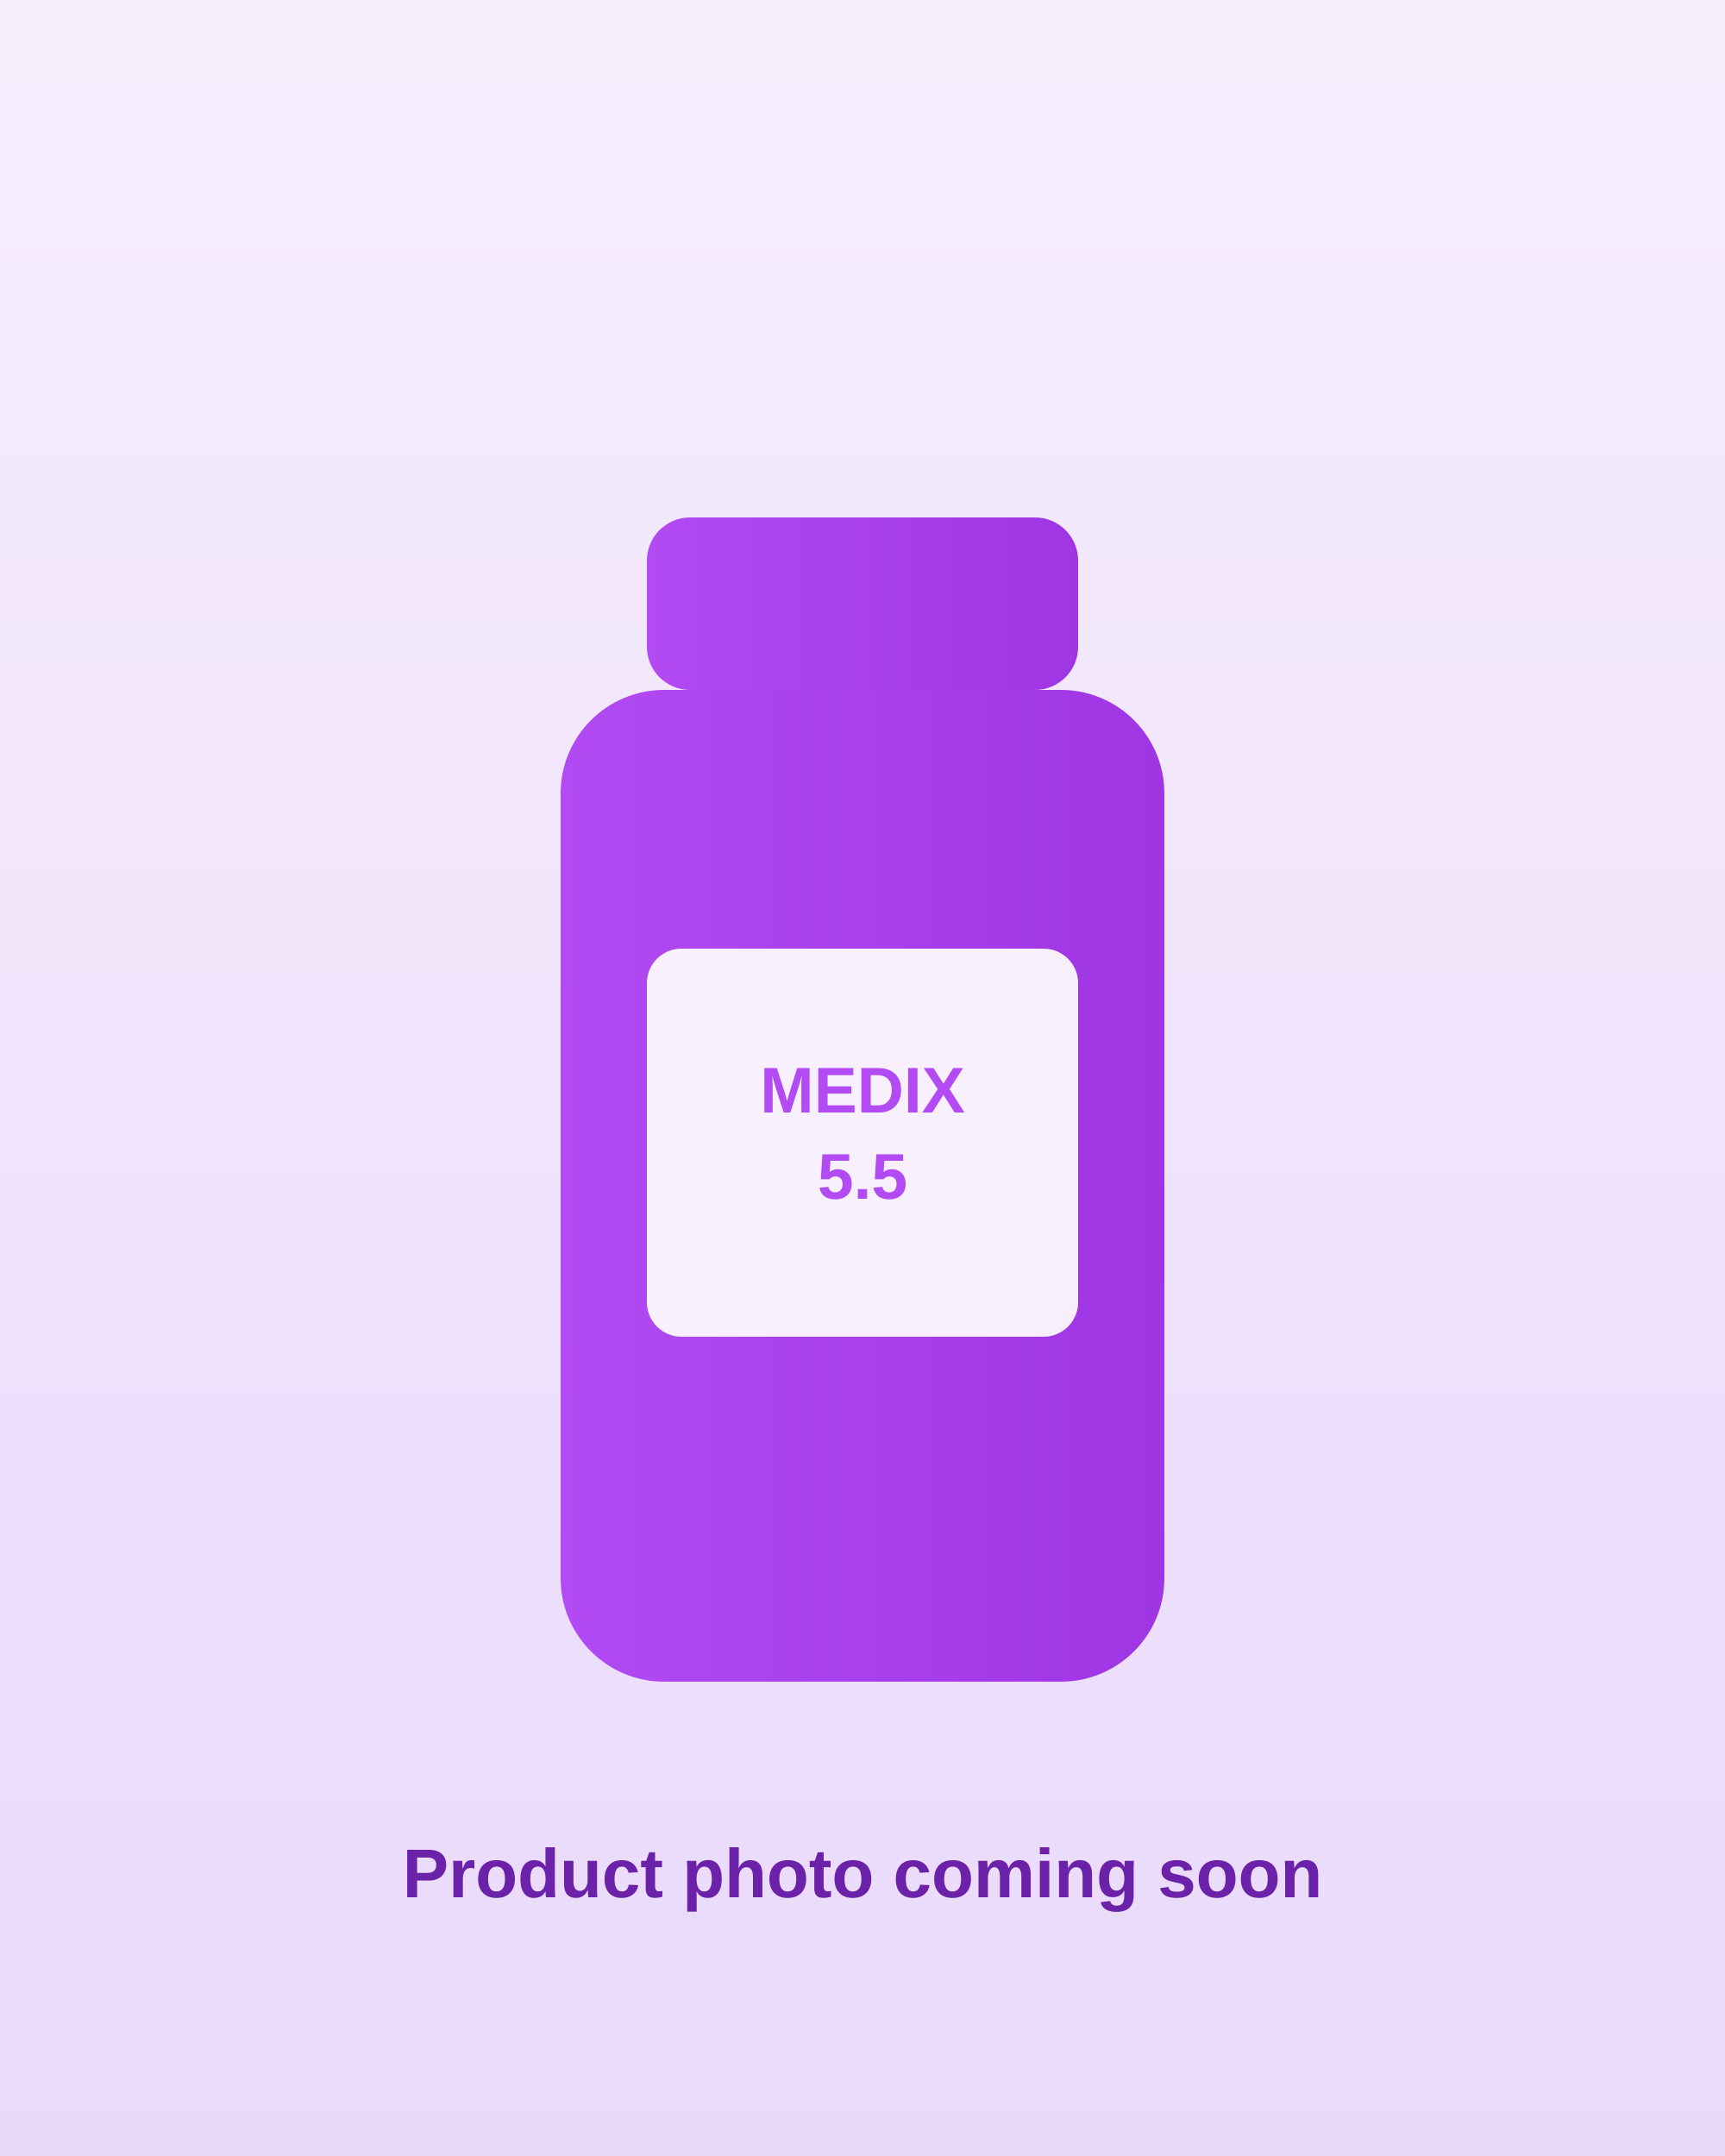
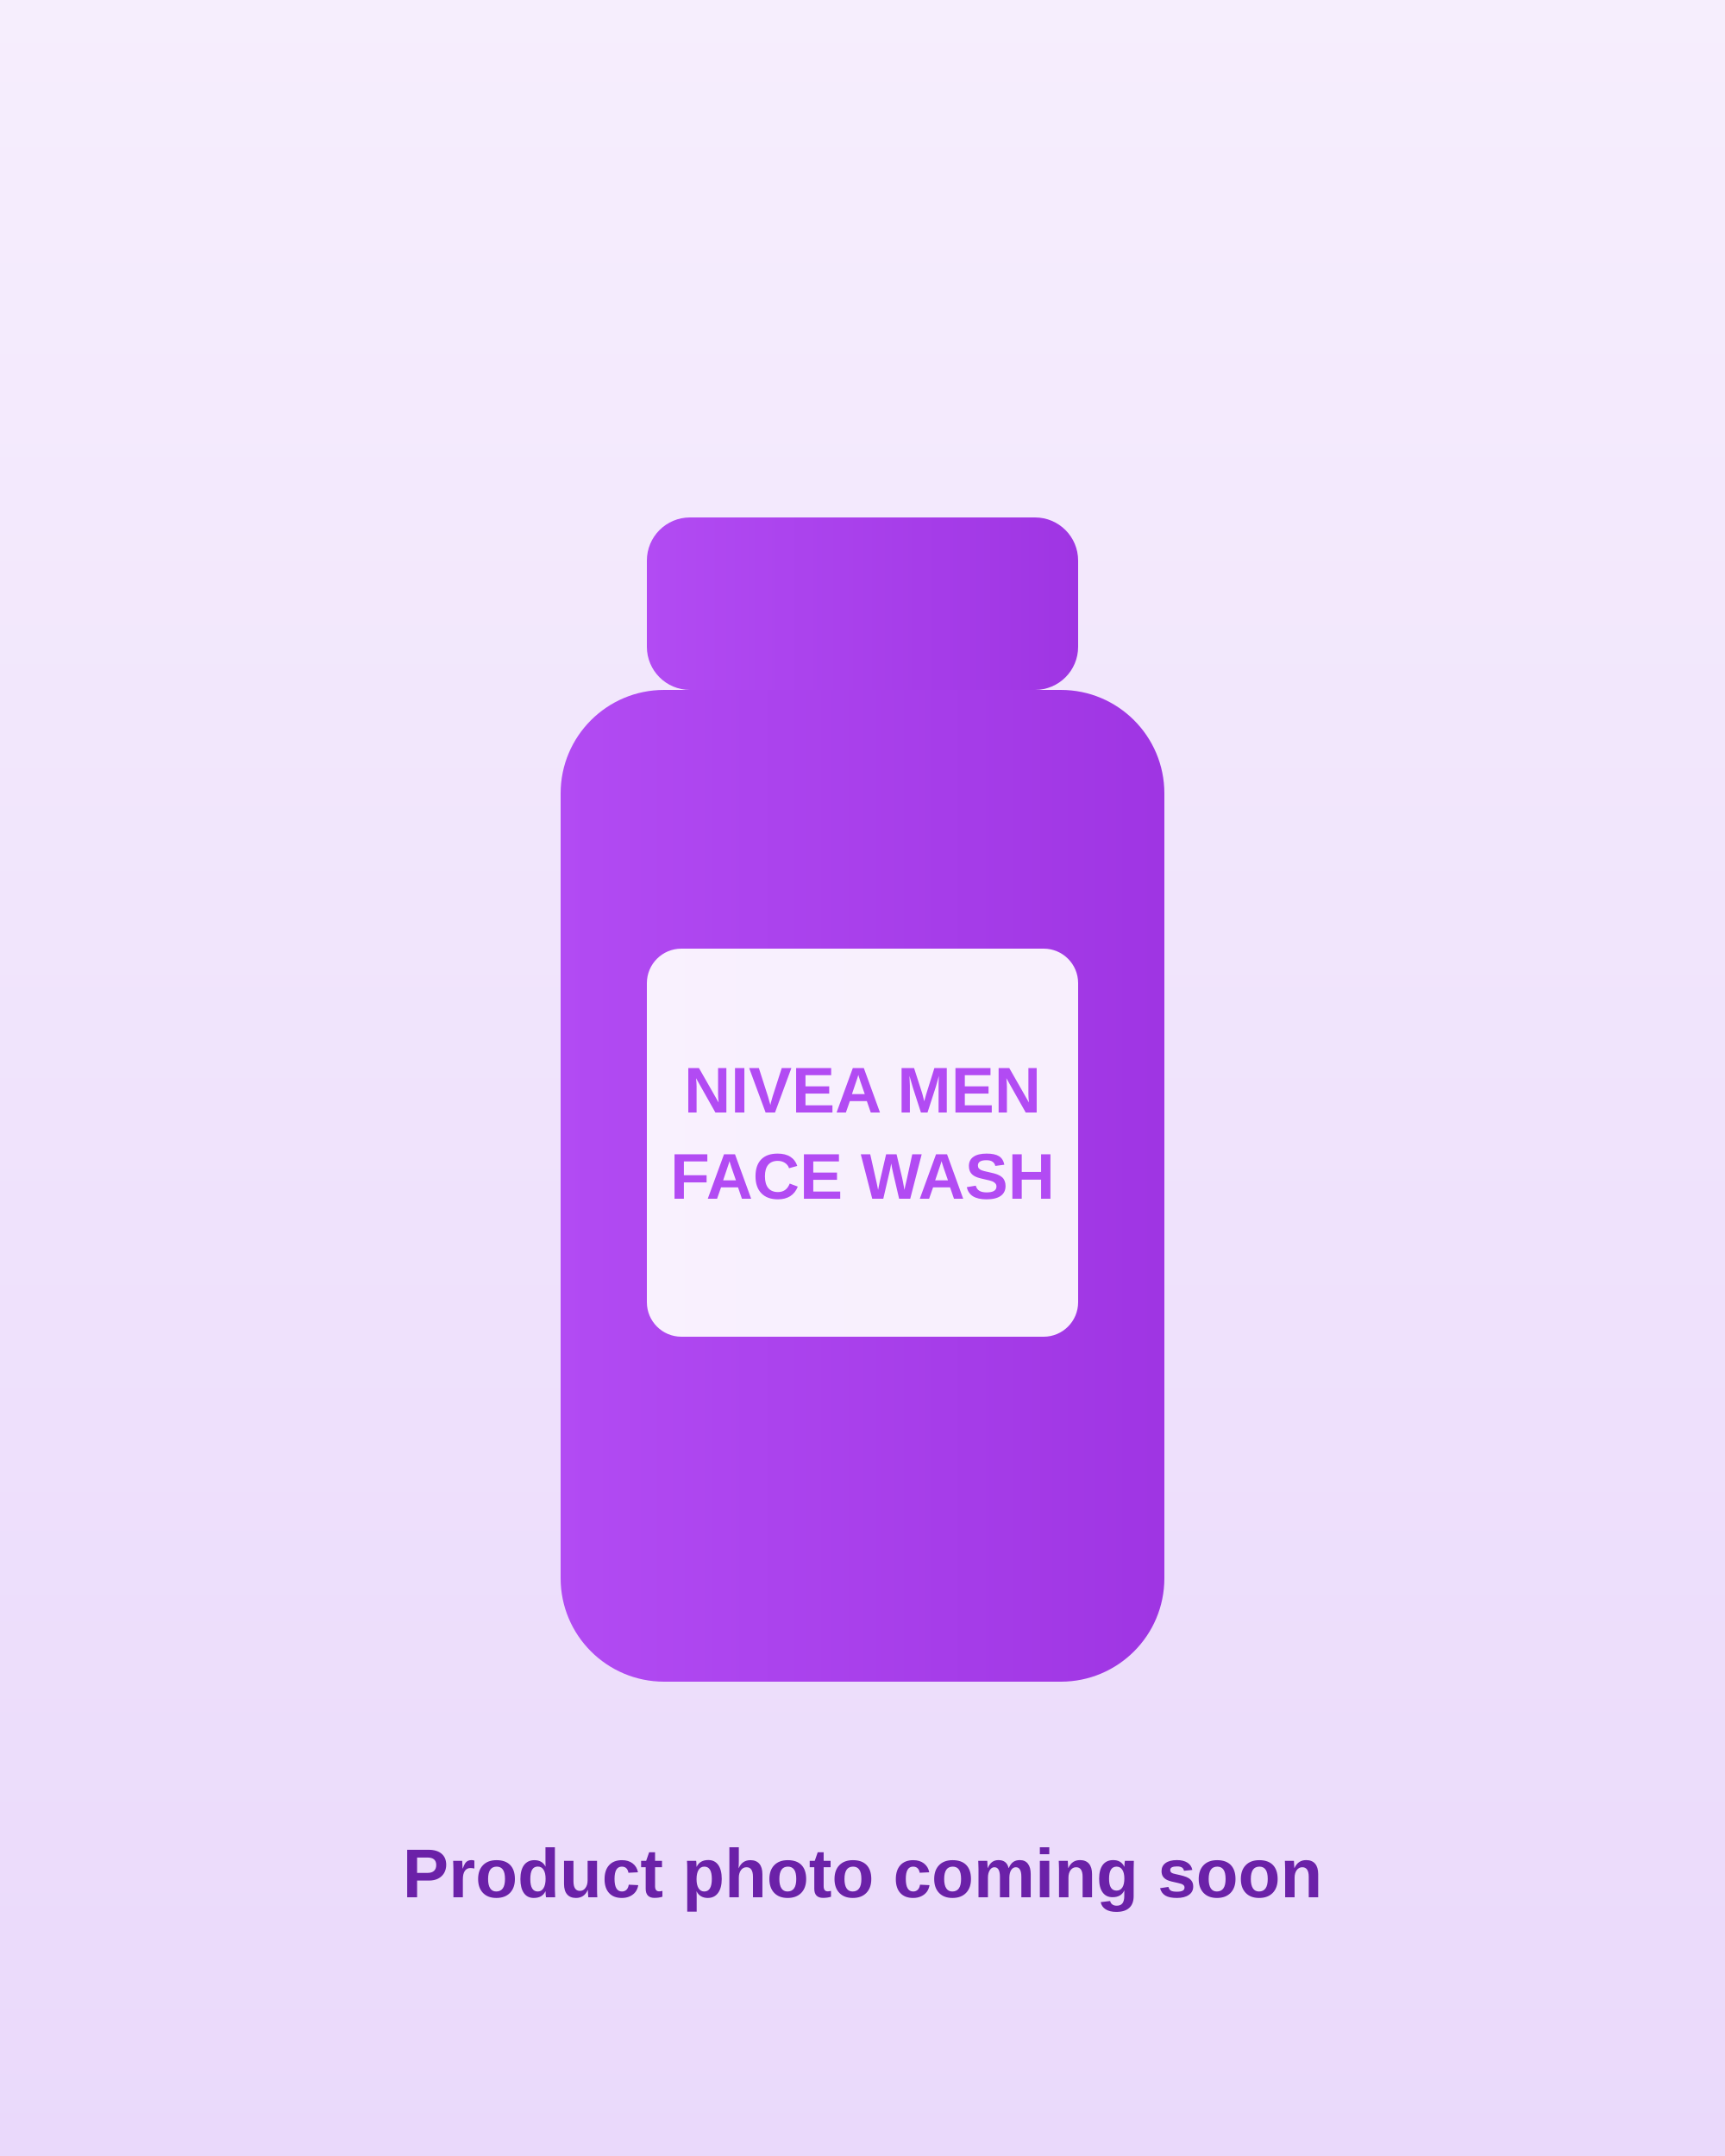
<svg xmlns="http://www.w3.org/2000/svg" viewBox="0 0 400 500" width="400" height="500">
  <defs>
    <linearGradient id="bg" x1="0" y1="0" x2="0" y2="1">
      <stop offset="0%" stop-color="#F6EEFD" />
      <stop offset="100%" stop-color="#EAD9FB" />
    </linearGradient>
    <linearGradient id="bottle" x1="0" y1="0" x2="1" y2="0">
      <stop offset="0%" stop-color="#B24BF3" />
      <stop offset="100%" stop-color="#9f35e3" />
    </linearGradient>
  </defs>
  <rect width="400" height="500" fill="url(#bg)" />
  <rect x="150" y="120" width="100" height="40" rx="10" fill="url(#bottle)" />
  <rect x="130" y="160" width="140" height="230" rx="24" fill="url(#bottle)" />
  <rect x="150" y="220" width="100" height="90" rx="8" fill="#ffffff" opacity="0.92" />
-   <text x="200" y="258" font-family="Arial, sans-serif" font-size="15" font-weight="800" fill="#B24BF3" text-anchor="middle">MEDIX</text>
-   <text x="200" y="278" font-family="Arial, sans-serif" font-size="15" font-weight="800" fill="#B24BF3" text-anchor="middle">5.5</text>
+   <text x="200" y="258" font-family="Arial, sans-serif" font-size="15" font-weight="800" fill="#B24BF3" text-anchor="middle">NIVEA MEN</text>
+   <text x="200" y="278" font-family="Arial, sans-serif" font-size="15" font-weight="800" fill="#B24BF3" text-anchor="middle">FACE WASH</text>
  <text x="200" y="440" font-family="Arial, sans-serif" font-size="16" font-weight="700" fill="#6B21A8" text-anchor="middle">Product photo coming soon</text>
</svg>
